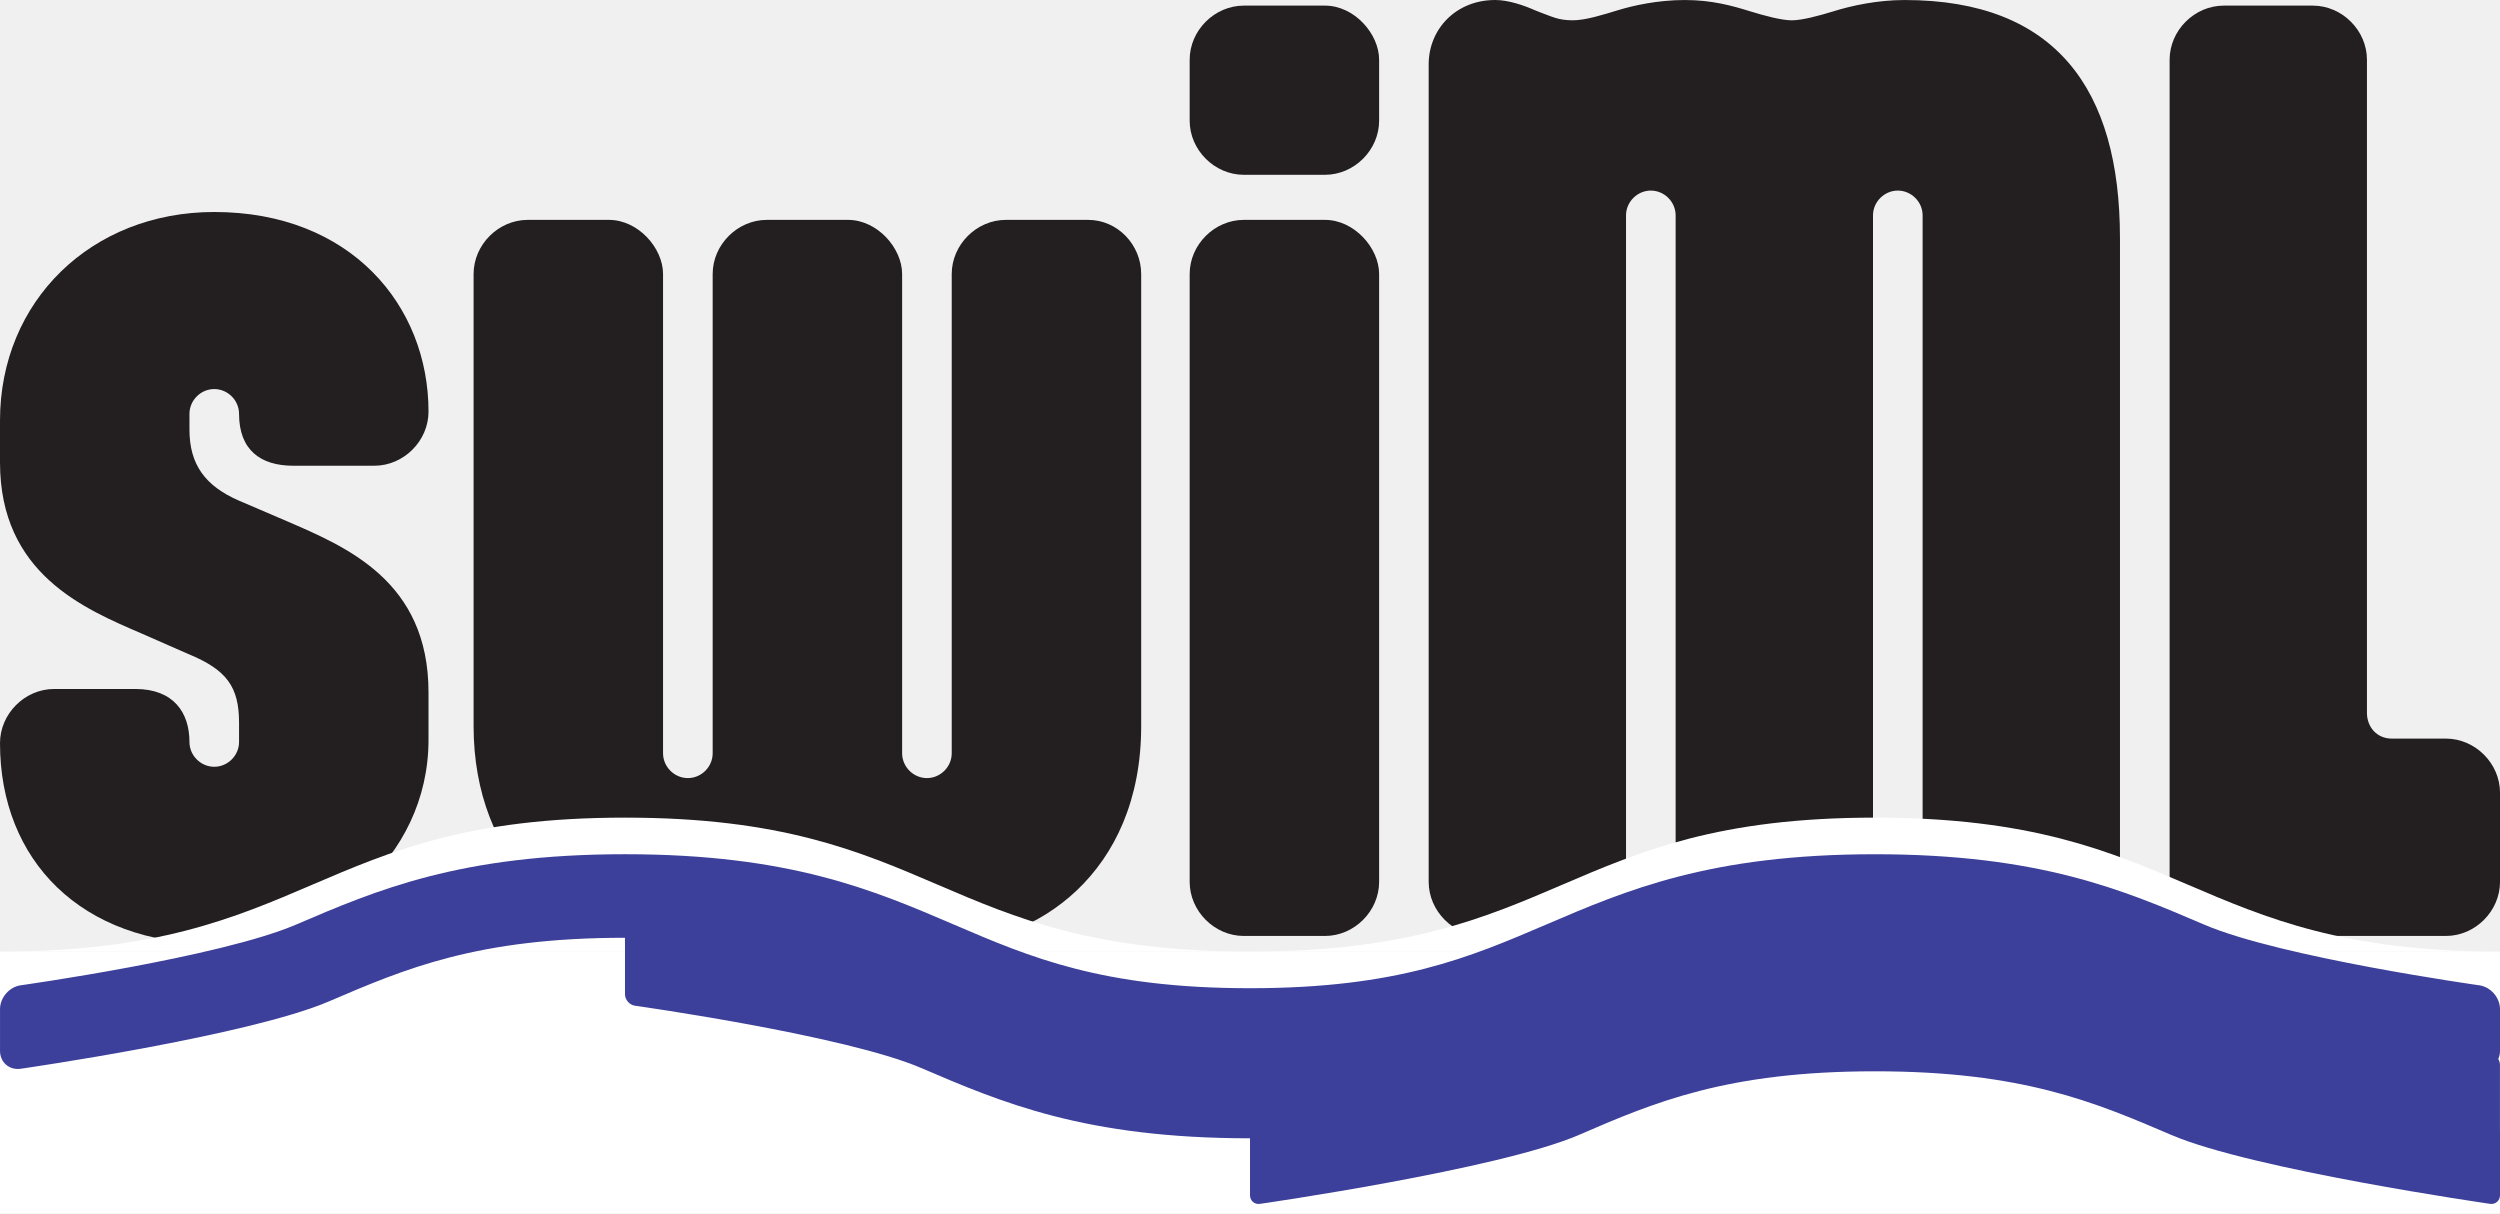
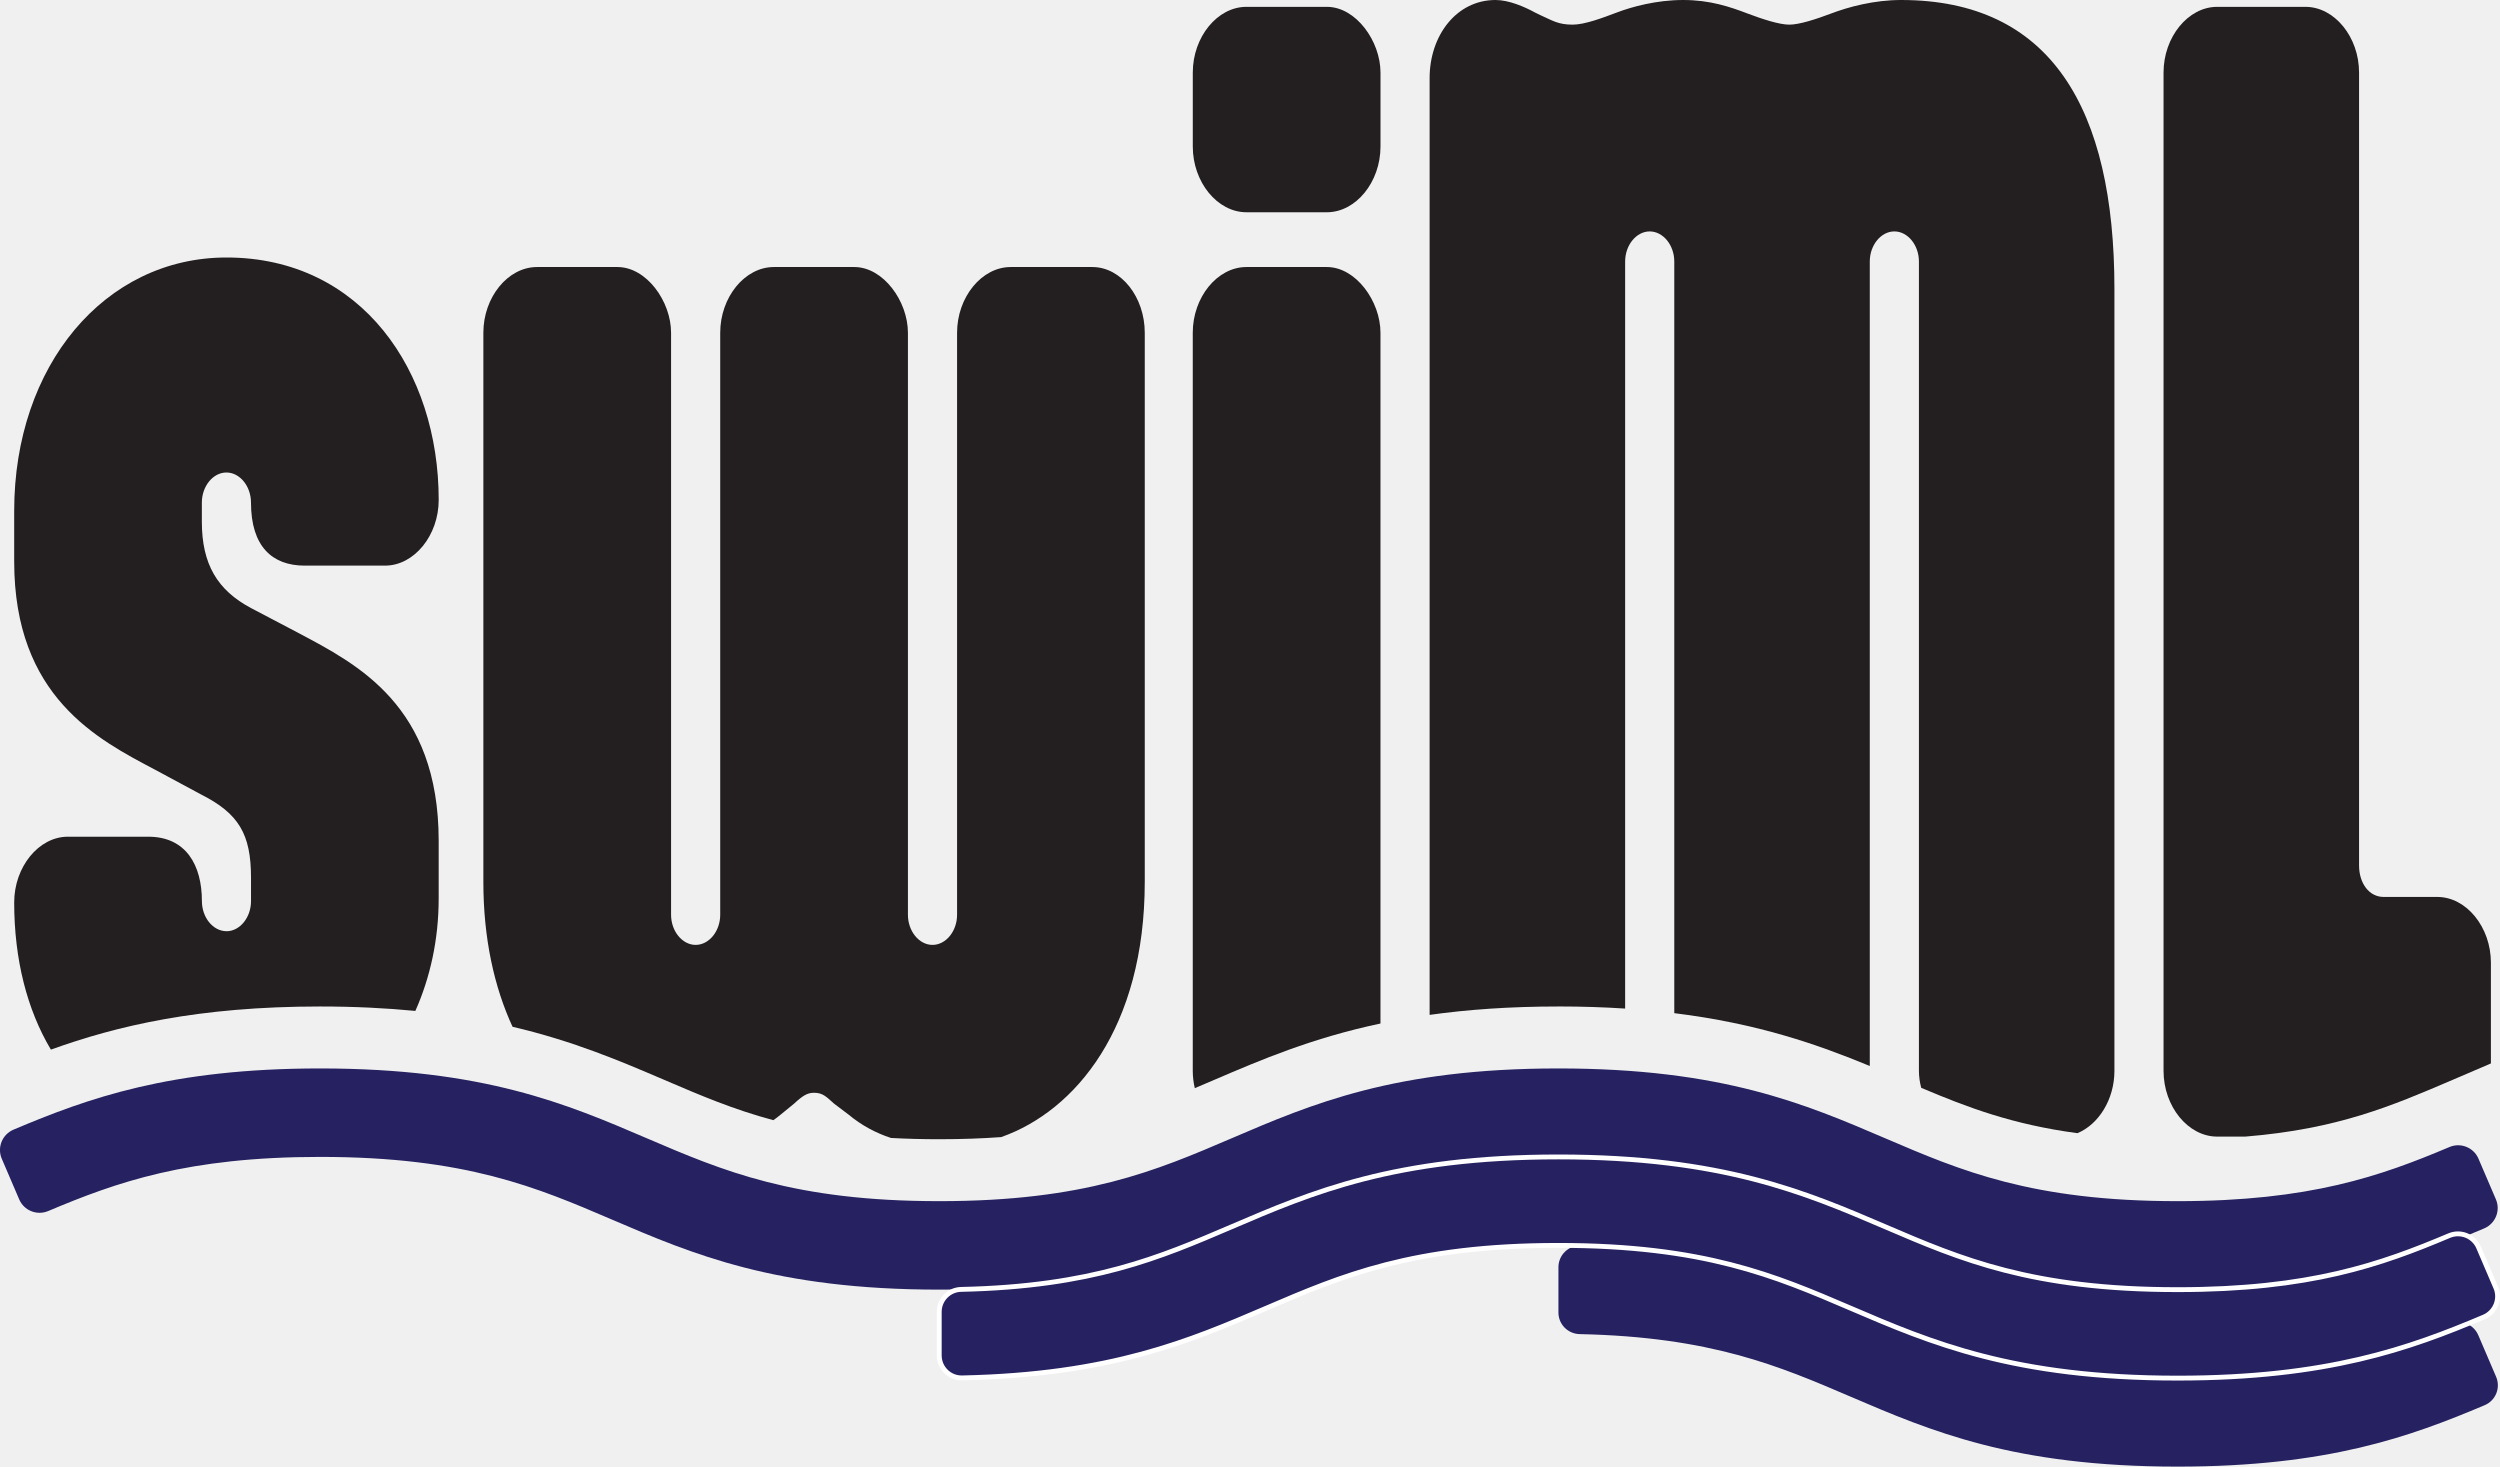
- <svg xmlns="http://www.w3.org/2000/svg" id="Layer_1" viewBox="0 0 1239.99 601.84">
+ <svg xmlns="http://www.w3.org/2000/svg" id="Layer_1" viewBox="0 0 1030.59 604.59">
  <defs>
-     <style>.cls-1{fill:#fff;}.cls-2{fill:#231f20;}.cls-3{fill:#3c409a;}</style>
+     <style>.cls-1{fill:#231f20;}.cls-2,.cls-3{fill:#262262;}.cls-3{stroke:#fff;stroke-miterlimit:10;stroke-width:2px;}</style>
  </defs>
+   <path class="cls-2" d="M897.69,531.63c-67.56,0-101.75-14.66-134.81-28.83-31.05-13.31-60.37-25.88-120.44-25.88s-89.39,12.57-120.44,25.88c-33.06,14.18-67.25,28.83-134.81,28.83s-101.75-14.66-134.81-28.83c-31.05-13.31-60.37-25.88-120.44-25.88-54.66,0-83.86,10.41-112.08,22.32-4.63,1.95-9.96-.19-11.94-4.8l-7.19-16.77c-2-4.66,.19-10.03,4.86-12,30.65-12.95,64.53-25.22,126.35-25.22,67.56,0,101.75,14.66,134.81,28.83,31.05,13.31,60.37,25.88,120.44,25.88s89.39-12.57,120.44-25.88c33.06-14.18,67.25-28.83,134.81-28.83s101.75,14.66,134.81,28.83c31.05,13.31,60.37,25.88,120.44,25.88,54.67,0,83.87-10.41,112.08-22.32,4.63-1.95,9.96,.19,11.94,4.8l7.19,16.77c2,4.66-.19,10.03-4.86,12-30.65,12.95-64.53,25.22-126.36,25.22Z" />
+   <path class="cls-2" d="M897.69,604.59c-67.56,0-101.75-14.66-134.81-28.83-29.5-12.65-57.44-24.63-111.68-25.79-4.86-.1-8.76-4.04-8.76-8.9v-18.68c0-4.97,4.09-9.01,9.06-8.91,61.62,1.25,94.2,15.22,125.75,28.74,31.05,13.31,60.37,25.88,120.44,25.88,54.8,0,84.01-10.46,112.28-22.4,4.52-1.91,9.72,.18,11.66,4.69l7.36,17.17c1.94,4.53-.16,9.78-4.7,11.7-30.71,12.98-64.61,25.33-126.6,25.33Z" />
+   <path class="cls-3" d="M897.69,568.11c-67.56,0-101.75-14.66-134.81-28.83-31.05-13.31-60.37-25.88-120.44-25.88s-89.39,12.57-120.44,25.88c-31.49,13.5-64,27.44-125.4,28.74-5.17,.11-9.41-4.09-9.41-9.26v-17.97c0-5.01,4-9.14,9.01-9.25,54.07-1.19,81.98-13.16,111.43-25.78,33.06-14.18,67.25-28.83,134.81-28.83s101.75,14.66,134.81,28.83c31.05,13.31,60.37,25.88,120.44,25.88,54.59,0,83.78-10.38,111.96-22.27,4.7-1.98,10.11,.19,12.12,4.87l7.08,16.52c2.03,4.73-.19,10.18-4.93,12.18-30.61,12.93-64.49,25.17-126.23,25.17Z" />
  <g>
-     <path class="cls-2" d="M212.54,366.91c0,59.29-52.57,101.23-106.27,101.23C40.28,468.14,0,426.75,0,368.58c0-14.54,12.3-26.85,26.85-26.85h40.27c19.02,0,26.85,11.75,26.85,26.29,0,6.71,5.59,12.3,12.3,12.3s12.3-5.59,12.3-12.3v-9.51c0-17.9-6.15-26.29-25.17-34.12l-22.93-10.07C41.95,302.03,0,284.69,0,229.32v-20.69C0,149.33,45.31,105.15,106.27,105.15c67.68,0,106.27,46.42,106.27,99,0,14.54-12.3,26.85-26.85,26.85h-40.27c-16.22,0-26.85-7.83-26.85-25.73,0-6.71-5.59-12.3-12.3-12.3s-12.3,5.59-12.3,12.3v7.83c0,17.34,7.83,27.96,24.61,35.24l23.49,10.07c29.64,12.86,70.47,29.64,70.47,85.01v23.49Z" />
-     <path class="cls-2" d="M566.02,360.19c0,73.27-52.57,107.95-97.88,107.95-19.58,0-36.36-3.36-50.34-12.86l-7.27-4.48c-3.92-2.8-5.59-4.47-10.07-4.47-3.36,0-5.59,1.12-10.07,4.47l-6.71,4.48c-13.98,9.51-31.32,12.86-50.34,12.86-53.13,0-98.44-41.39-98.44-107.95V135.91c0-14.54,12.3-26.85,26.85-26.85h40.27c14.54,0,26.85,13.98,26.85,26.85v237.71c0,6.71,5.59,12.31,12.31,12.31s12.3-5.59,12.3-12.31V135.91c0-14.54,12.3-26.85,26.85-26.85h40.27c14.54,0,26.85,13.98,26.85,26.85v237.71c0,6.71,5.59,12.31,12.3,12.31s12.3-5.59,12.3-12.31V135.91c0-14.54,12.31-26.85,26.85-26.85h40.83c14.54,0,26.29,12.31,26.29,26.85v224.28Z" />
-     <path class="cls-2" d="M684.04,59.85c0,14.54-12.3,26.85-26.85,26.85h-40.27c-14.54,0-26.85-12.3-26.85-26.85V29.64c0-14.54,12.3-26.85,26.85-26.85h40.27c14.54,0,26.85,13.98,26.85,26.85v30.2Zm0,377.53c0,14.54-12.3,26.85-26.85,26.85h-40.27c-14.54,0-26.85-12.31-26.85-26.85V135.91c0-14.54,12.3-26.85,26.85-26.85h40.27c14.54,0,26.85,13.98,26.85,26.85V437.38Z" />
-     <path class="cls-2" d="M1051.5,118.01V437.38c0,14.54-12.31,26.85-26.85,26.85h-44.19c-14.54,0-26.85-13.98-26.85-26.85V106.83c0-6.71-5.59-12.3-12.3-12.3s-12.31,5.59-12.31,12.3V437.38c0,14.54-12.31,26.85-26.85,26.85h-44.19c-14.54,0-26.85-13.98-26.85-26.85V106.83c0-6.71-5.59-12.3-12.3-12.3s-12.31,5.59-12.31,12.3V437.38c0,14.54-12.3,26.85-26.85,26.85h-44.18c-14.54,0-26.85-12.31-26.85-26.85V31.88c0-17.34,13.42-31.88,33-31.88,6.71,0,14.54,2.8,19.58,5.03l2.8,1.12c6.15,2.24,8.95,3.92,16.22,3.92,6.15,0,15.1-2.8,22.37-5.03,7.27-2.24,19.58-5.03,33-5.03s23.49,2.8,32.44,5.59c7.27,2.24,15.66,4.48,20.7,4.48s13.42-2.24,20.69-4.48c8.95-2.8,21.81-5.59,35.24-5.59,74.95,0,106.83,44.19,106.83,118.01Z" />
-     <path class="cls-2" d="M1173.99,353.48c0,7.27,5.03,12.86,12.31,12.86h26.85c14.54,0,26.85,12.31,26.85,26.85v44.19c0,14.54-12.31,26.85-26.85,26.85h-110.18c-14.54,0-26.85-12.31-26.85-26.85V29.64c0-14.54,12.3-26.85,26.85-26.85h44.18c14.54,0,26.85,12.3,26.85,26.85V353.48Z" />
+     <path class="cls-1" d="M513.82,87.5h33.16c11.97,0,22.11-12.42,22.11-27.1V29.92c0-12.98-10.13-27.1-22.11-27.1h-33.16c-11.97,0-22.11,12.42-22.11,27.1v30.48c0,14.68,10.13,27.1,22.11,27.1Z" />
+     <path class="cls-1" d="M500.44,445.21c19.4-8.32,40.33-17.28,68.64-23.28V137.18c0-12.98-10.13-27.1-22.11-27.1h-33.16c-11.97,0-22.11,12.42-22.11,27.1V441.45c0,2.46,.31,4.84,.84,7.13,2.61-1.1,5.23-2.23,7.89-3.37Z" />
  </g>
-   <rect class="cls-1" y="471.99" width="1239.99" height="129.85" />
-   <path class="cls-1" d="M0,471.99c155,0,155-66.45,310-66.45s155,66.46,310,66.46c155,0,155-66.46,310-66.46s155.31,66.46,310,66.46" />
-   <path class="cls-3" d="M1239.99,521.22c0,5.7-4.61,9.69-10.25,8.88,0,0-112.7-16.25-152.73-33.4-37.91-16.24-73.73-31.58-147.01-31.58s-108.99,15.33-146.84,31.55c-40.02,17.16-81.41,34.9-163.16,34.91-81.76,0-123.14-17.74-163.17-34.9-37.84-16.23-73.59-31.55-146.83-31.55s-108.99,15.32-146.83,31.55c-40.02,17.16-152.91,33.42-152.91,33.42-5.64,.81-10.25-3.18-10.25-8.88v-20.72c0-5.7,4.62-11.01,10.26-11.8,0,0,98.73-13.88,136.58-30.11,40.02-17.16,81.41-34.9,163.16-34.9s123.14,17.74,163.16,34.91c37.84,16.23,73.59,31.55,146.83,31.55,73.24,0,108.99-15.33,146.83-31.55,40.02-17.16,81.41-34.9,163.16-34.9s123.24,17.76,163.33,34.93c37.86,16.21,136.41,30.08,136.41,30.08,5.64,.79,10.26,6.11,10.26,11.8v20.72Z" />
-   <path class="cls-3" d="M1239.99,559.58c0,2.75-2.23,4.68-4.95,4.29,0,0-118-17.01-158.04-34.16-37.91-16.24-73.73-31.58-147.01-31.58s-108.99,15.33-146.84,31.55c-40.02,17.16-81.41,34.9-163.16,34.91-81.76,0-123.14-17.74-163.17-34.9-37.84-16.23-141.88-30.86-141.88-30.86-2.72-.38-4.95-2.95-4.95-5.7v-31.44c0-2.75,2.23-4.68,4.95-4.29,0,0,118.19,17.03,158.21,34.19,37.84,16.23,73.59,31.55,146.83,31.55,73.25,0,108.99-15.33,146.83-31.55,40.02-17.16,81.41-34.9,163.16-34.9s123.24,17.76,163.33,34.93c37.86,16.21,141.72,30.83,141.72,30.83,2.72,.38,4.95,2.95,4.95,5.7v31.44Z" />
-   <path class="cls-3" d="M1239.99,592.81c0,2.75-2.23,4.68-4.95,4.29,0,0-118-17.01-158.04-34.16-37.91-16.24-73.73-31.58-147.01-31.58s-109.35,15.31-146.76,31.52c-39.64,17.18-158.28,34.23-158.28,34.23-2.72,.39-4.95-1.54-4.95-4.29v-31.44c0-2.75,2.23-5.31,4.95-5.69,0,0,104.4-14.62,141.81-30.83,39.64-17.17,80.63-34.93,163.24-34.93s123.24,17.76,163.33,34.93c37.86,16.21,141.72,30.83,141.72,30.83,2.72,.38,4.95,2.95,4.95,5.7v31.44Z" />
+   <path class="cls-1" d="M642.44,414.9c9.78,0,18.91,.31,27.5,.87V107.82c0-6.78,4.61-12.42,10.13-12.42s10.13,5.64,10.13,12.42V417.66c34.57,4.27,59.16,12.93,80.59,21.78V107.82c0-6.78,4.6-12.42,10.13-12.42s10.13,5.64,10.13,12.42V441.45c0,2.32,.34,4.68,.94,6.99,19.1,8.08,37.66,15.13,64.41,18.7,8.74-3.64,15.24-13.93,15.24-25.68V119.11c0-74.51-26.25-119.11-87.96-119.11-11.05,0-21.64,2.82-29.01,5.64-5.99,2.26-12.9,4.52-17.04,4.52s-11.05-2.26-17.04-4.52c-7.37-2.82-15.66-5.64-26.71-5.64s-21.18,2.82-27.17,5.08-13.36,5.08-18.42,5.08c-5.99,0-8.29-1.69-13.36-3.95l-2.3-1.13c-4.14-2.26-10.59-5.08-16.12-5.08-16.12,0-27.17,14.68-27.17,32.18V418.37c15.44-2.17,32.91-3.46,53.09-3.46Z" />
+   <path class="cls-1" d="M914.02,468.54h11.65c38.07-3.11,60.28-12.62,85.26-23.33l15.91-6.82v-41.54c0-14.68-10.13-27.1-22.11-27.1h-22.11c-5.99,0-10.13-5.64-10.13-12.98V29.92c0-14.68-10.13-27.1-22.11-27.1h-36.38c-11.97,0-22.11,12.42-22.11,27.1V441.45c0,14.68,10.13,27.1,22.11,27.1Z" />
+   <path class="cls-1" d="M93.36,383.87c-5.53,0-10.13-5.64-10.13-12.42,0-14.68-6.45-26.53-22.11-26.53H27.96c-11.97,0-22.11,12.42-22.11,27.1,0,23.46,5.31,44.2,15.13,60.67,27.03-9.73,60.56-17.78,110.95-17.78,14.4,0,27.4,.67,39.29,1.83,6.08-13.66,9.62-29.32,9.62-46.41v-23.71c0-55.89-33.62-72.82-58.03-85.8l-19.34-10.16c-13.82-7.34-20.26-18.06-20.26-35.56v-7.9c0-6.78,4.61-12.42,10.13-12.42s10.13,5.64,10.13,12.42c0,18.06,8.75,25.97,22.11,25.97h33.16c11.97,0,22.11-12.42,22.11-27.1,0-53.06-31.78-99.92-87.5-99.92-50.2,0-87.5,44.6-87.5,104.43v20.89c0,55.89,34.54,73.39,58.03,85.81l18.88,10.16c15.66,7.9,20.72,16.37,20.72,34.43v9.6c0,6.77-4.61,12.42-10.13,12.42Z" />
+   <path class="cls-1" d="M273.94,445.21c14.66,6.29,28.37,12.16,44.88,16.57,1-.72,1.99-1.46,2.95-2.26l5.53-4.52c3.68-3.39,5.53-4.52,8.29-4.52,3.68,0,5.07,1.69,8.29,4.52l5.99,4.52c5.32,4.43,11.13,7.52,17.43,9.59,6.2,.34,12.81,.52,19.89,.52,9.28,0,17.73-.31,25.54-.88,30.68-10.82,59.18-45.18,59.18-105.19V137.18c0-14.68-9.67-27.1-21.64-27.1h-33.62c-11.97,0-22.11,12.42-22.11,27.1v239.92c0,6.77-4.6,12.42-10.13,12.42s-10.13-5.65-10.13-12.42V137.18c0-12.98-10.13-27.1-22.11-27.1h-33.16c-11.97,0-22.11,12.42-22.11,27.1v239.92c0,6.77-4.61,12.42-10.13,12.42s-10.13-5.65-10.13-12.42V137.18c0-12.98-10.13-27.1-22.11-27.1h-33.16c-11.97,0-22.11,12.42-22.11,27.1v226.37c0,23.15,4.43,43.28,12.03,59.72,25.31,5.95,44.64,14.22,62.64,21.94Z" />
</svg>
